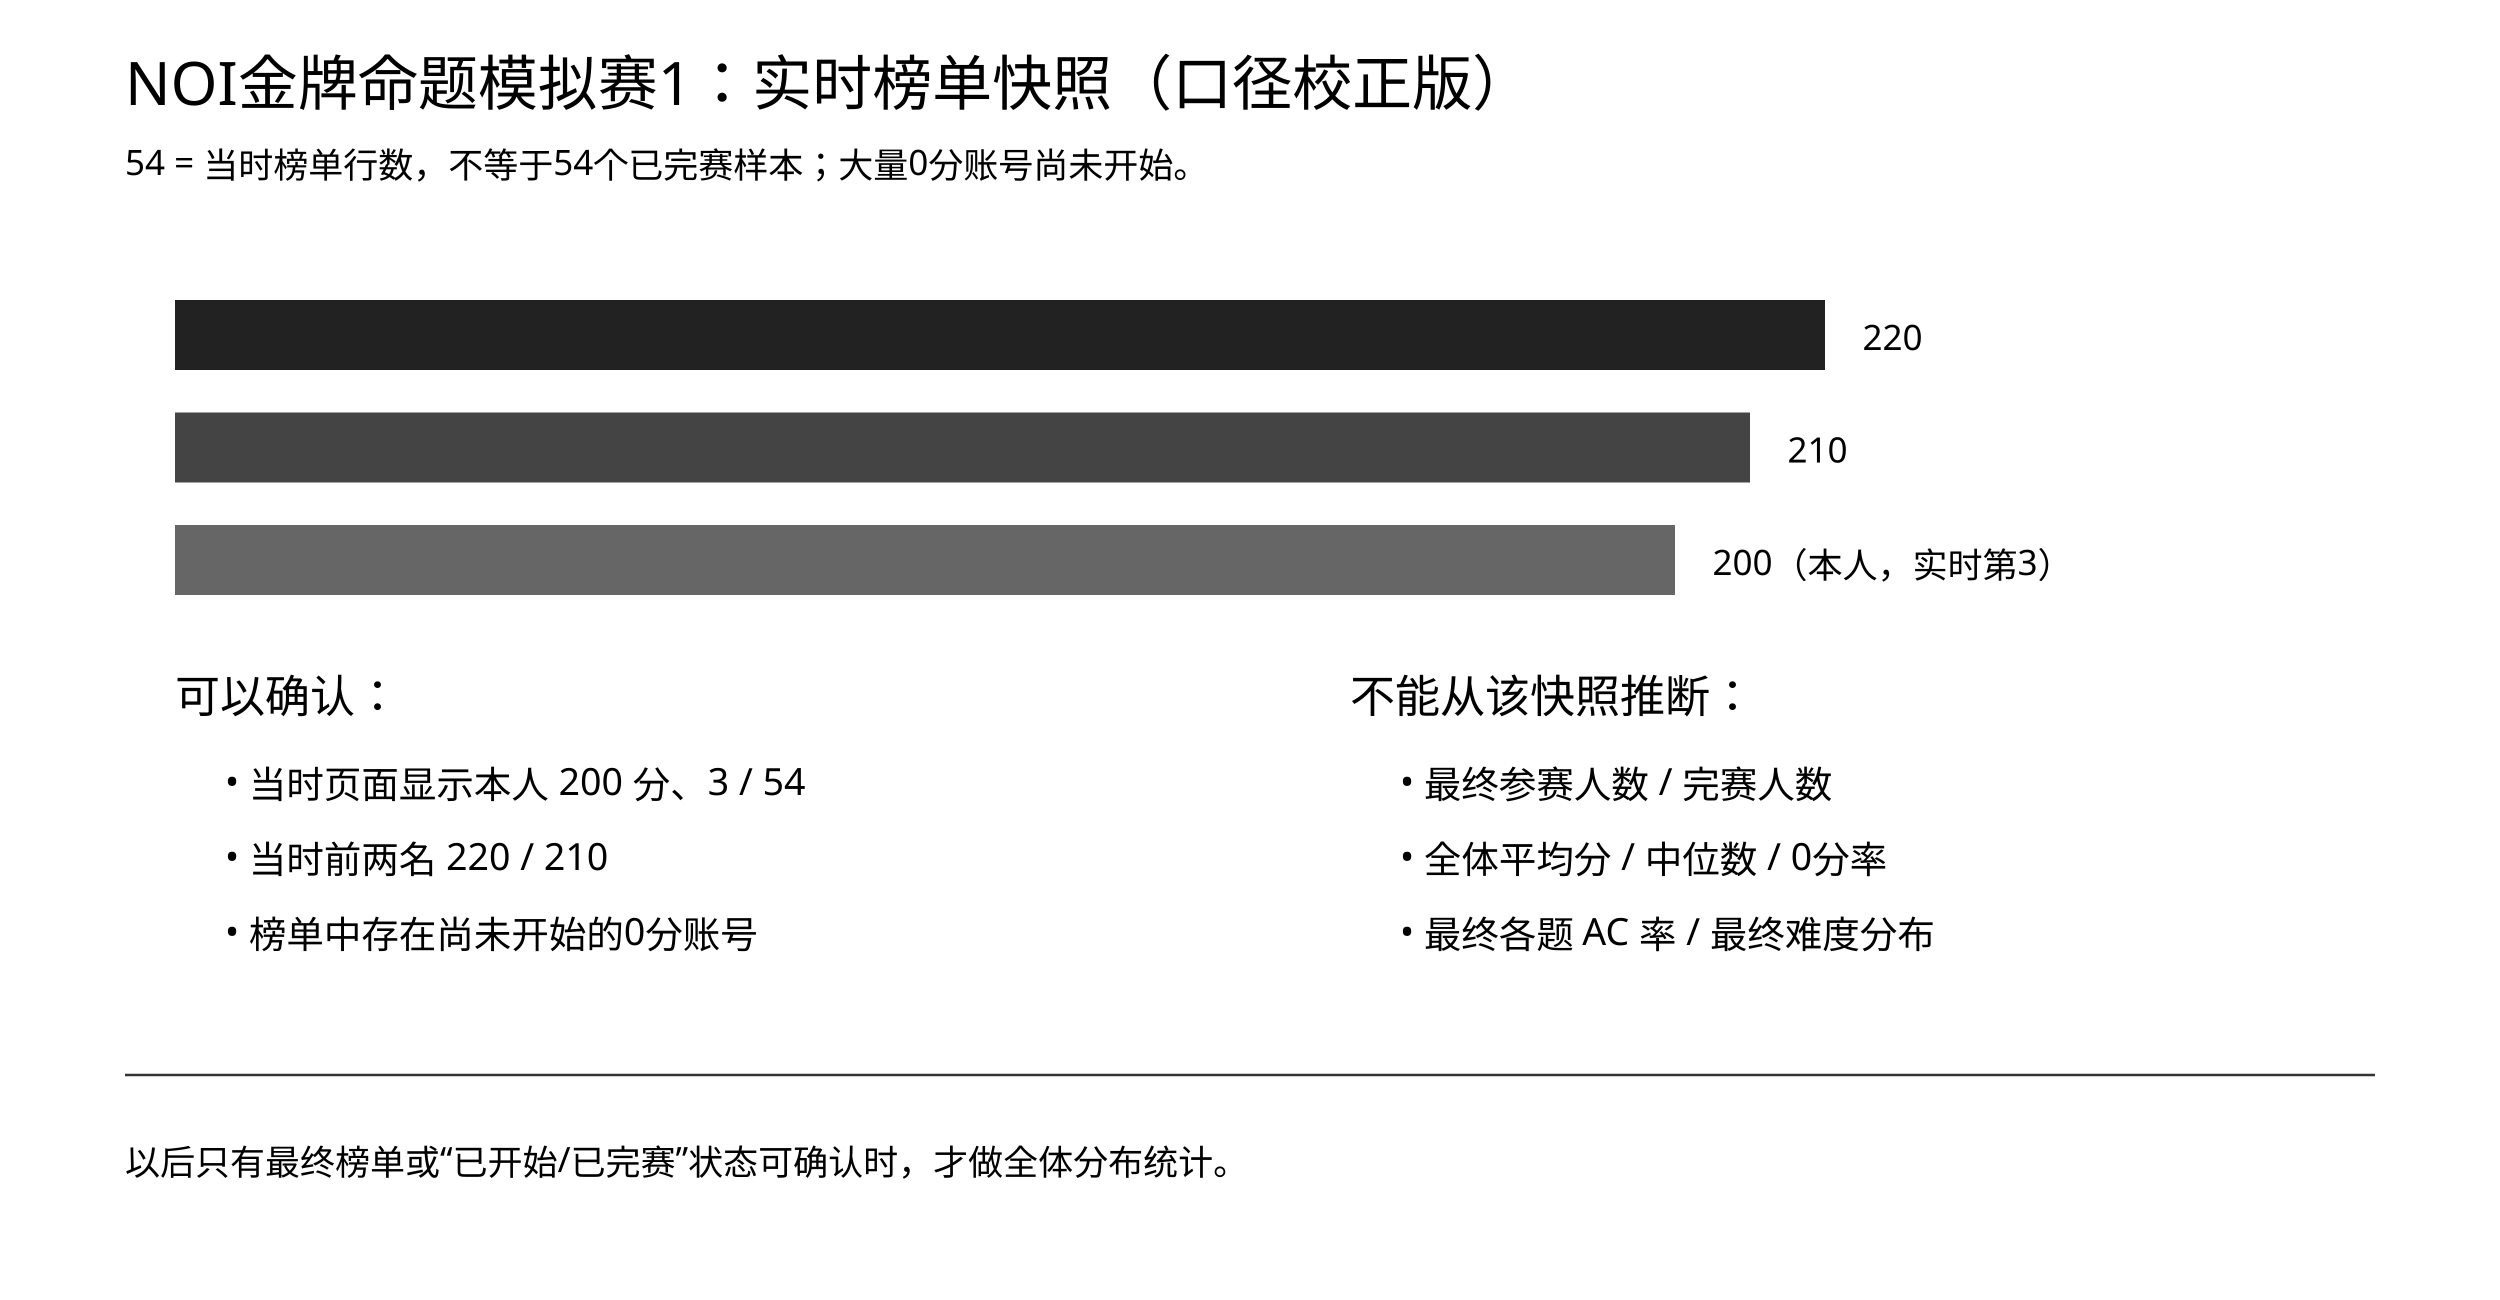
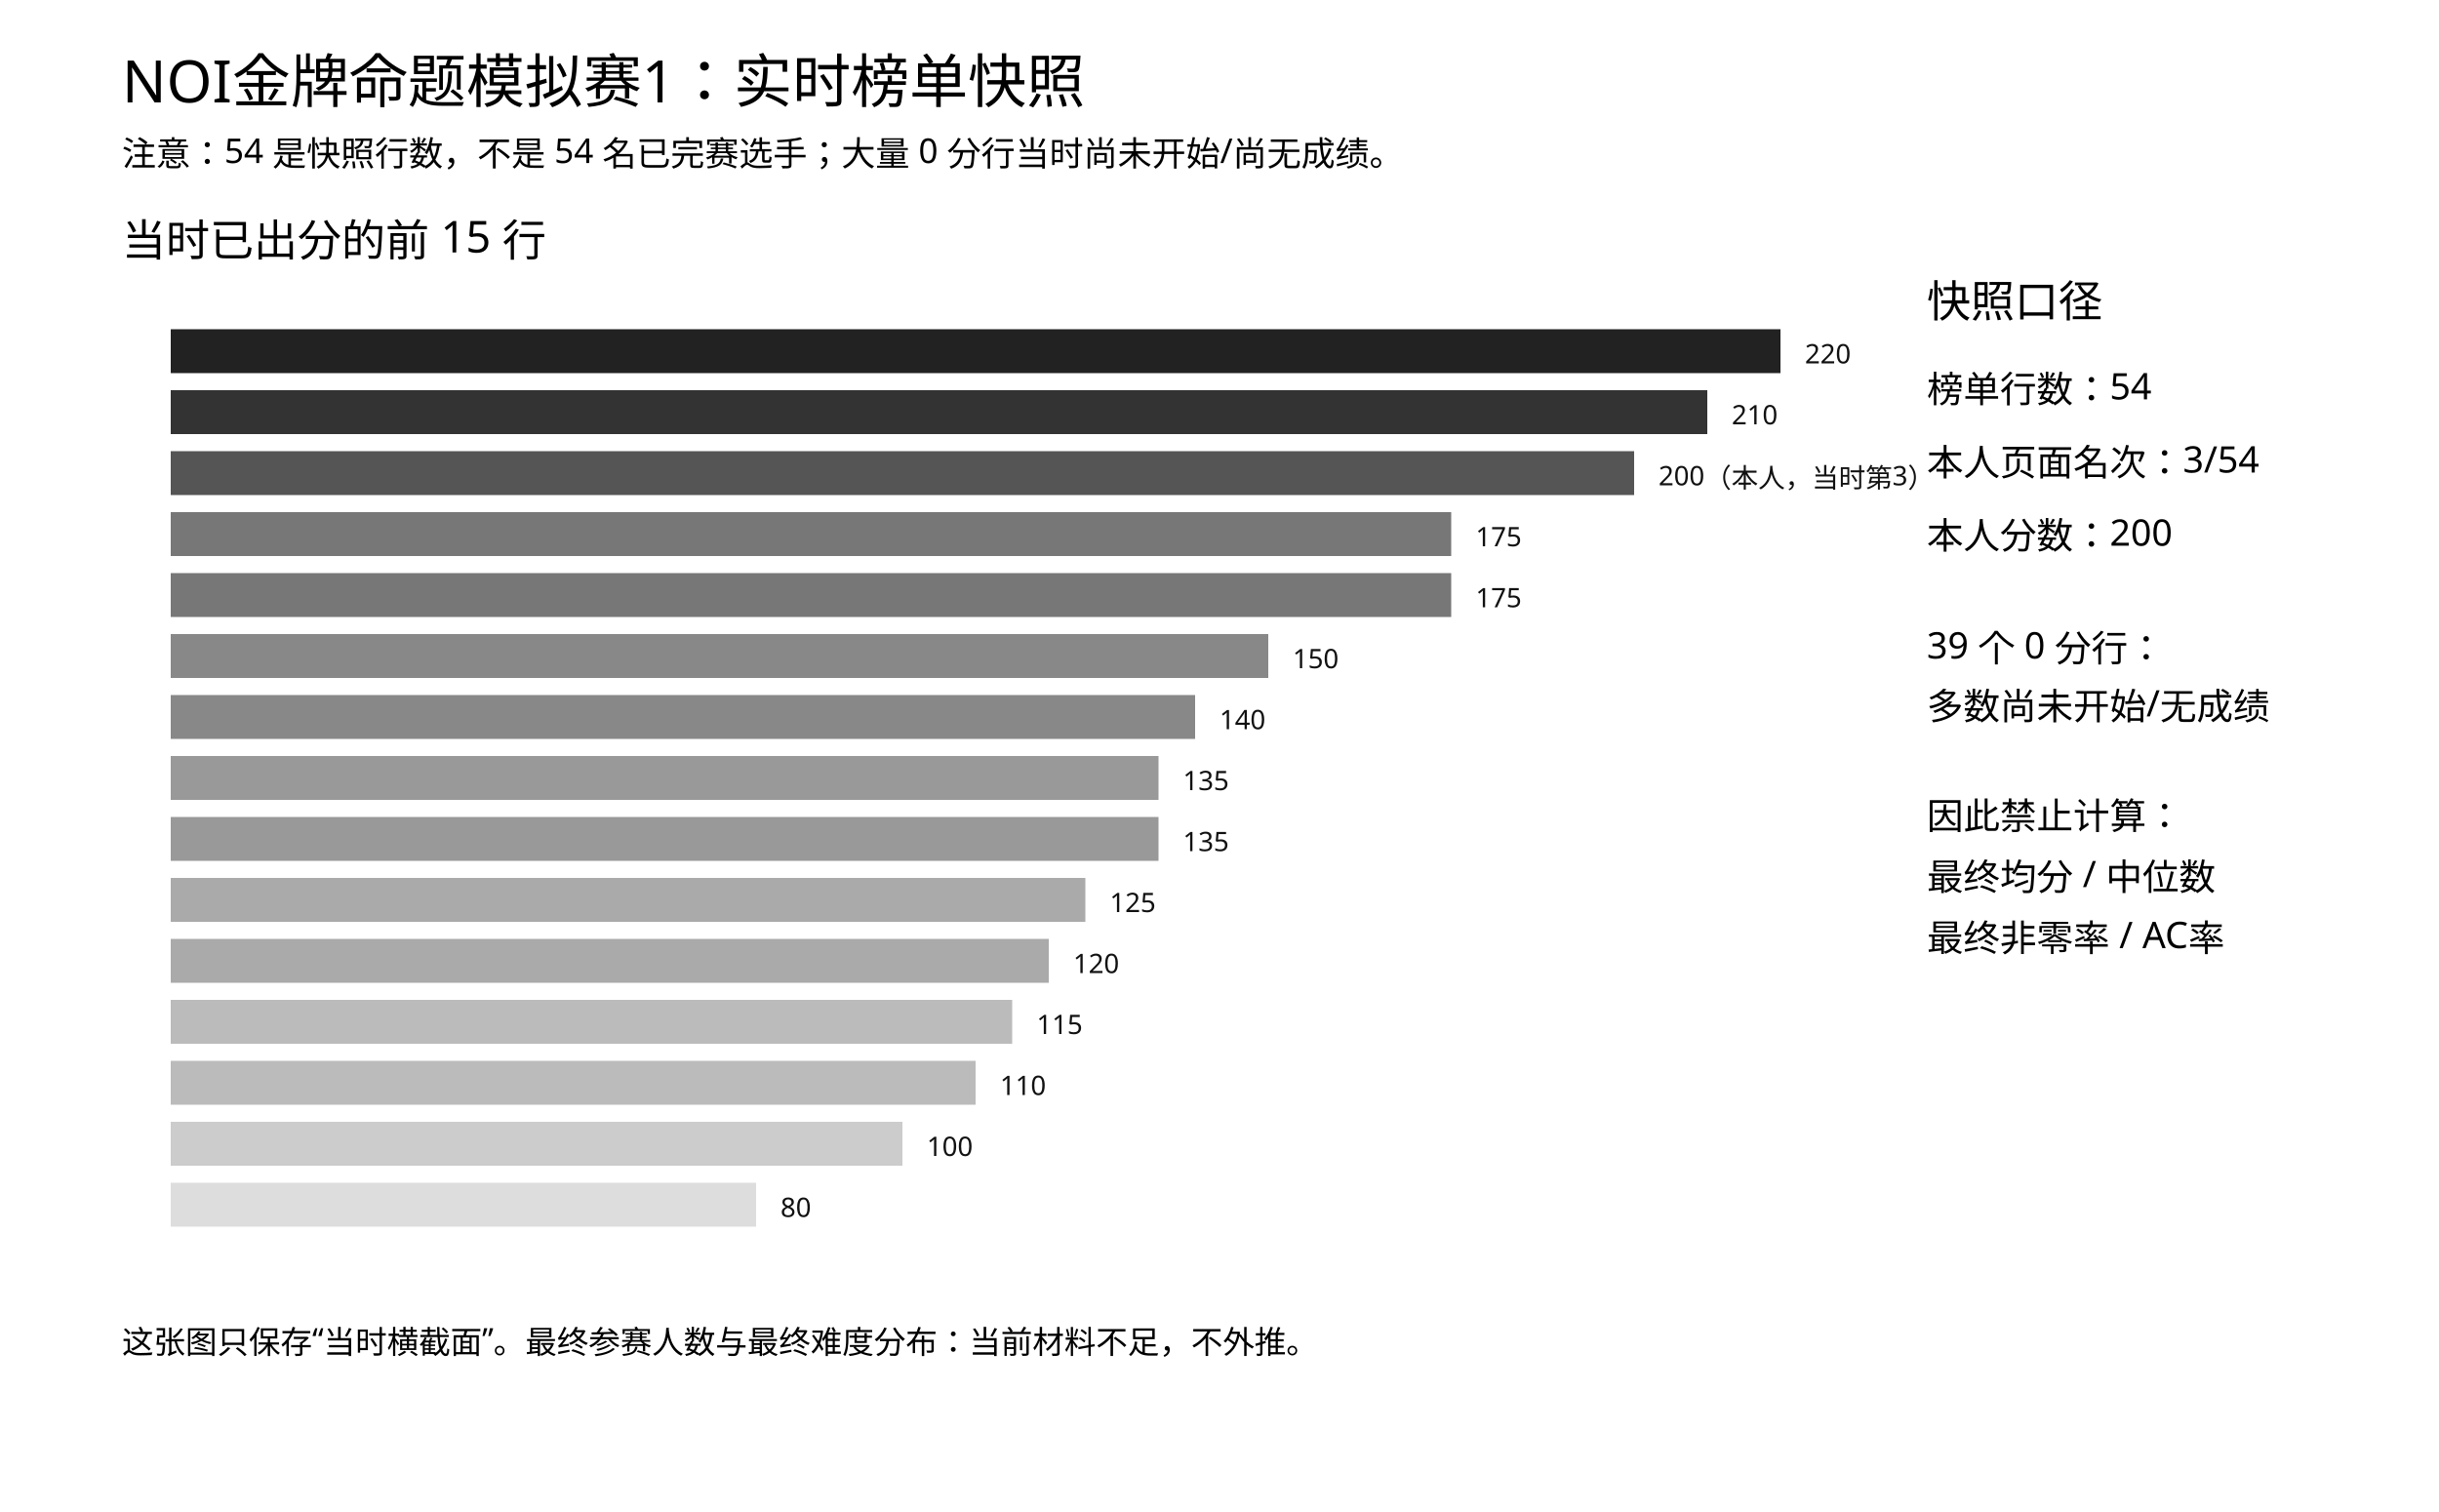
- <svg xmlns="http://www.w3.org/2000/svg" width="1000" height="520" viewBox="0 0 1000 520">
-   <rect width="1000" height="520" fill="white" />
-   <text x="50" y="42" font-size="24" font-family="sans-serif">NOI金牌命题模拟赛1：实时榜单快照（口径校正版）</text>
-   <text x="50" y="70" font-size="14" font-family="sans-serif">54 = 当时榜单行数，不等于54个已完赛样本；大量0分账号尚未开始。</text>
-   <rect x="70" y="120" width="660" height="28" fill="#222" />
-   <text x="745" y="140" font-size="14" font-family="sans-serif">220</text>
-   <rect x="70" y="165" width="630" height="28" fill="#444" />
-   <text x="715" y="185" font-size="14" font-family="sans-serif">210</text>
-   <rect x="70" y="210" width="600" height="28" fill="#666" />
-   <text x="685" y="230" font-size="14" font-family="sans-serif">200（本人，实时第3）</text>
-   <text x="70" y="285" font-size="18" font-family="sans-serif">可以确认：</text>
-   <text x="90" y="318" font-size="15" font-family="sans-serif">• 当时页面显示本人 200 分、3 / 54</text>
-   <text x="90" y="348" font-size="15" font-family="sans-serif">• 当时前两名 220 / 210</text>
-   <text x="90" y="378" font-size="15" font-family="sans-serif">• 榜单中存在尚未开始的0分账号</text>
-   <text x="540" y="285" font-size="18" font-family="sans-serif">不能从该快照推断：</text>
-   <text x="560" y="318" font-size="15" font-family="sans-serif">• 最终参赛人数 / 完赛人数</text>
-   <text x="560" y="348" font-size="15" font-family="sans-serif">• 全体平均分 / 中位数 / 0分率</text>
-   <text x="560" y="378" font-size="15" font-family="sans-serif">• 最终各题 AC 率 / 最终难度分布</text>
-   <line x1="50" y1="430" x2="950" y2="430" stroke="#333" />
-   <text x="50" y="470" font-size="14" font-family="sans-serif">以后只有最终榜单或“已开始/已完赛”状态可确认时，才做全体分布统计。</text>
+ <svg xmlns="http://www.w3.org/2000/svg" width="1000" height="620" viewBox="0 0 1000 620">
+   <rect width="1000" height="620" fill="white" />
+   <text x="50" y="42" font-size="24" font-family="sans-serif">NOI金牌命题模拟赛1：实时榜单快照</text>
+   <text x="50" y="68" font-size="14" font-family="sans-serif">注意：54 是快照行数，不是 54 名已完赛选手；大量 0 分行当时尚未开始/尚无成绩。</text>
+   <text x="50" y="105" font-size="18" font-family="sans-serif">当时已出分的前 15 行</text>
+   <g font-family="sans-serif" font-size="11" fill="#111">
+     <rect x="70" y="135" width="660" height="18" fill="#222" />
+     <text x="740" y="149">220</text>
+     <rect x="70" y="160" width="630" height="18" fill="#333" />
+     <text x="710" y="174">210</text>
+     <rect x="70" y="185" width="600" height="18" fill="#555" />
+     <text x="680" y="199">200（本人，当时第3）</text>
+     <rect x="70" y="210" width="525" height="18" fill="#777" />
+     <text x="605" y="224">175</text>
+     <rect x="70" y="235" width="525" height="18" fill="#777" />
+     <text x="605" y="249">175</text>
+     <rect x="70" y="260" width="450" height="18" fill="#888" />
+     <text x="530" y="274">150</text>
+     <rect x="70" y="285" width="420" height="18" fill="#888" />
+     <text x="500" y="299">140</text>
+     <rect x="70" y="310" width="405" height="18" fill="#999" />
+     <text x="485" y="324">135</text>
+     <rect x="70" y="335" width="405" height="18" fill="#999" />
+     <text x="485" y="349">135</text>
+     <rect x="70" y="360" width="375" height="18" fill="#aaa" />
+     <text x="455" y="374">125</text>
+     <rect x="70" y="385" width="360" height="18" fill="#aaa" />
+     <text x="440" y="399">120</text>
+     <rect x="70" y="410" width="345" height="18" fill="#bbb" />
+     <text x="425" y="424">115</text>
+     <rect x="70" y="435" width="330" height="18" fill="#bbb" />
+     <text x="410" y="449">110</text>
+     <rect x="70" y="460" width="300" height="18" fill="#ccc" />
+     <text x="380" y="474">100</text>
+     <rect x="70" y="485" width="240" height="18" fill="#ddd" />
+     <text x="320" y="499">80</text>
+   </g>
+   <g font-family="sans-serif">
+     <text x="790" y="130" font-size="18">快照口径</text>
+     <text x="790" y="165" font-size="15">榜单行数：54</text>
+     <text x="790" y="195" font-size="15">本人页面名次：3/54</text>
+     <text x="790" y="225" font-size="15">本人分数：200</text>
+     <text x="790" y="270" font-size="15">39 个 0 分行：</text>
+     <text x="790" y="295" font-size="15">多数尚未开始/无成绩</text>
+     <text x="790" y="340" font-size="15">因此禁止计算：</text>
+     <text x="790" y="365" font-size="15">最终均分 / 中位数</text>
+     <text x="790" y="390" font-size="15">最终非零率 / AC率</text>
+   </g>
+   <text x="50" y="555" font-size="13" font-family="sans-serif">这张图只保存“当时横截面”。最终参赛人数与最终难度分布：当前材料不足，不外推。</text>
</svg>
